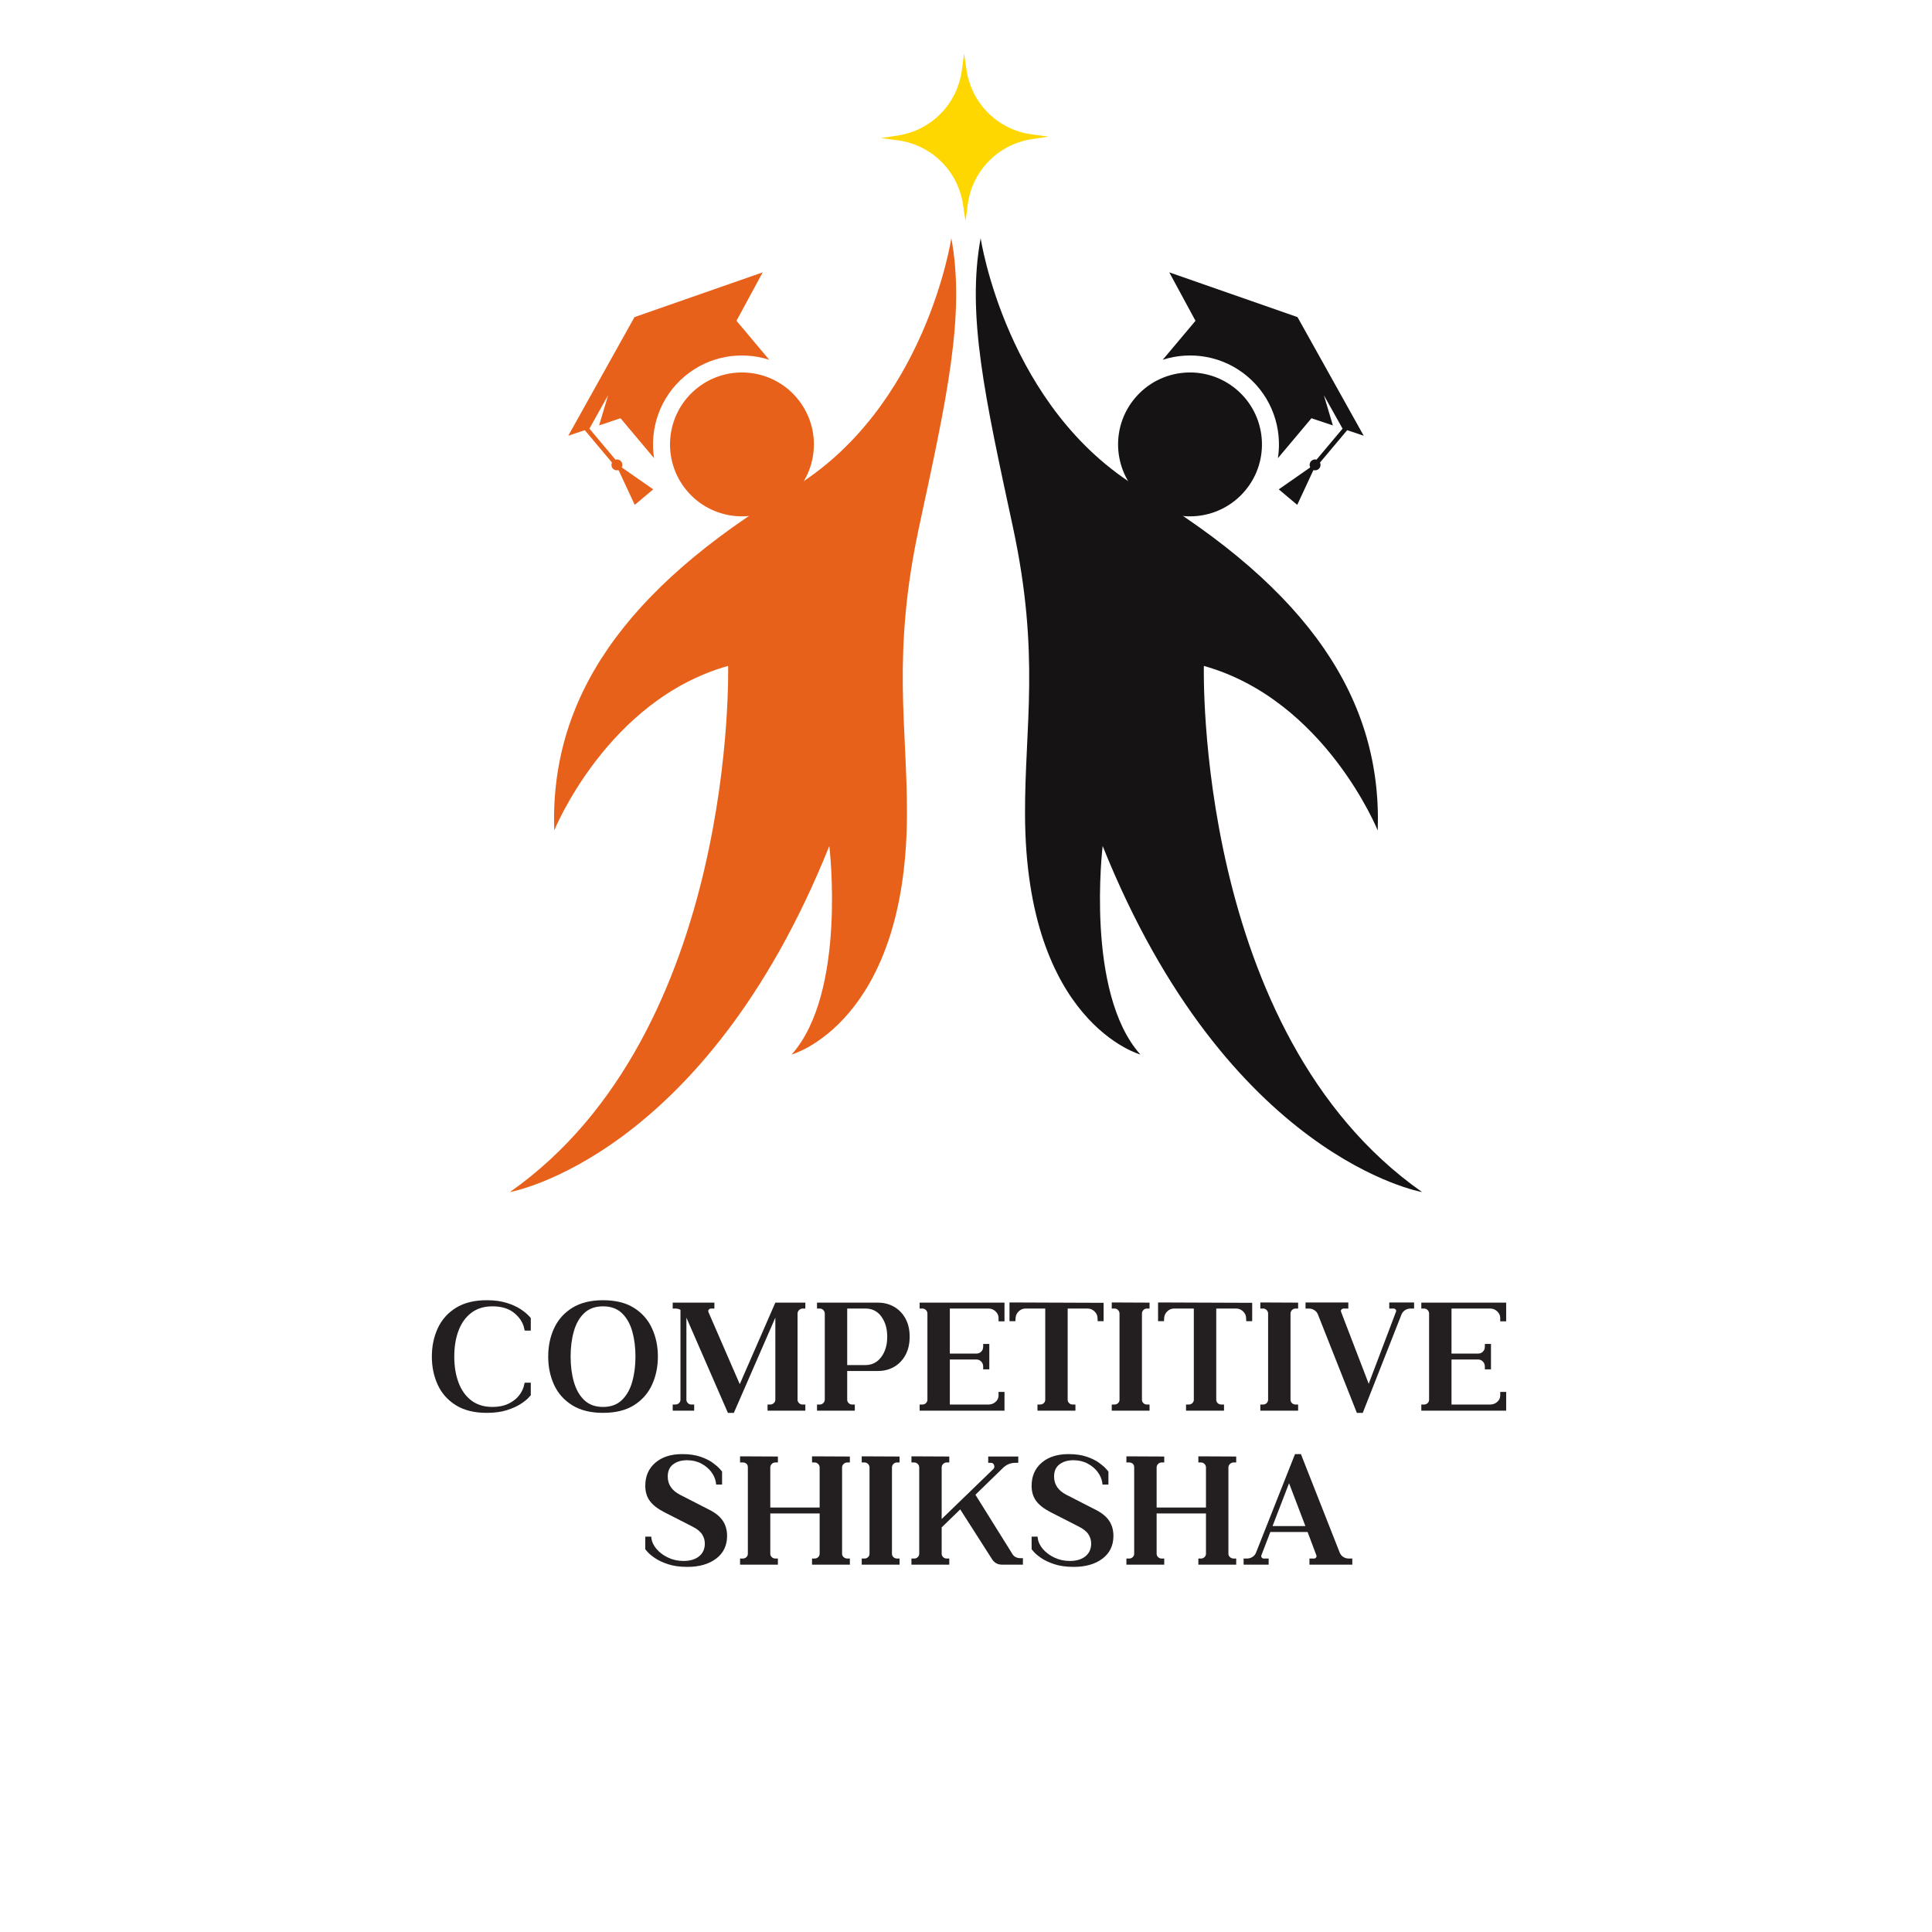
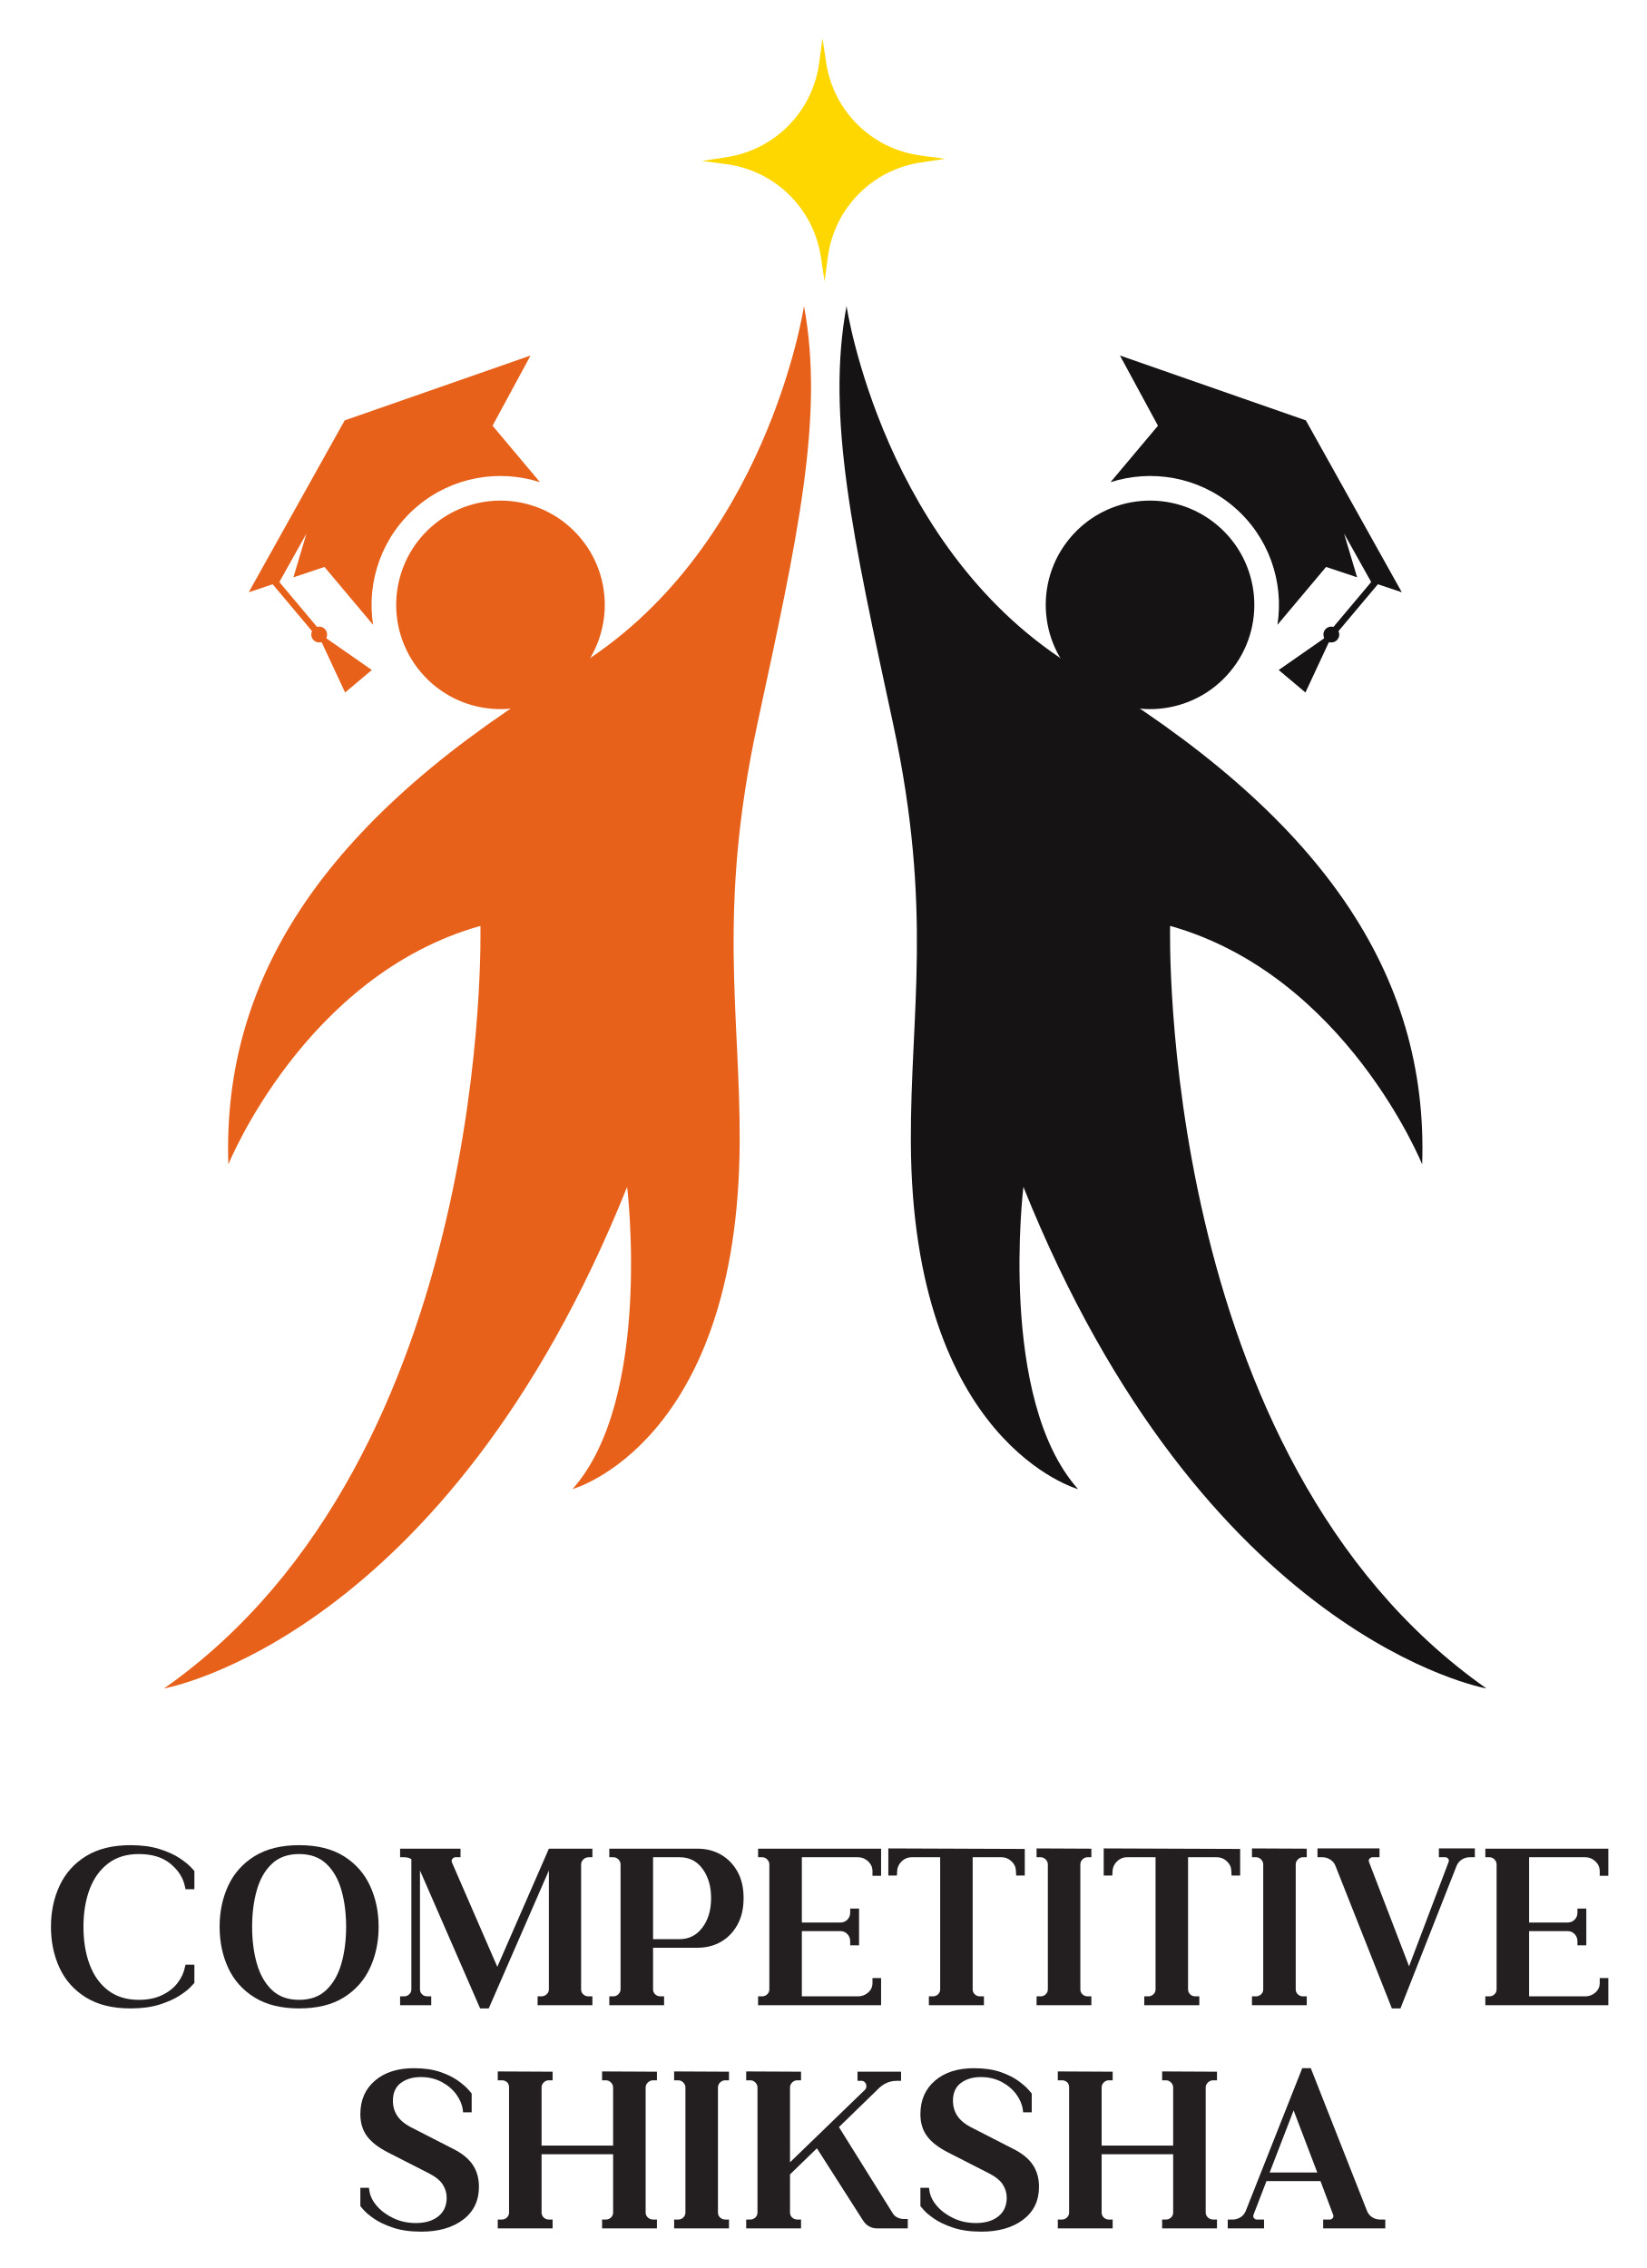
- <svg xmlns="http://www.w3.org/2000/svg" width="2000" zoomAndPan="magnify" viewBox="0 0 1500 1500" height="2000" preserveAspectRatio="xMidYMid meet" version="1.0">
+ <svg xmlns="http://www.w3.org/2000/svg" width="882" zoomAndPan="magnify" viewBox="308 21 882 1215" height="1215" preserveAspectRatio="xMidYMid meet" version="1.0">
  <defs>
    <g />
    <clipPath id="b8f3de0a20">
      <path d="M 757.062 184.055 L 1103.859 184.055 L 1103.859 925.527 L 757.062 925.527 Z M 757.062 184.055 " clip-rule="nonzero" />
    </clipPath>
    <clipPath id="550c1b1197">
      <path d="M 395.859 184 L 743 184 L 743 925.828 L 395.859 925.828 Z M 395.859 184 " clip-rule="nonzero" />
    </clipPath>
    <clipPath id="9fd47c3a76">
      <path d="M 684 41.578 L 815 41.578 L 815 172 L 684 172 Z M 684 41.578 " clip-rule="nonzero" />
    </clipPath>
    <clipPath id="7c1aa07fbe">
      <rect x="0" width="844" y="0" height="251" />
    </clipPath>
  </defs>
  <path fill="#161315" d="M 959.859 302.273 C 983.48 322.117 986.539 357.352 966.691 380.969 C 946.848 404.586 911.613 407.645 887.996 387.801 C 864.383 367.957 861.316 332.723 881.168 309.102 C 901.008 285.484 936.242 282.426 959.859 302.273 " fill-opacity="1" fill-rule="nonzero" />
  <path fill="#161315" d="M 1024.848 359.113 C 1025.539 360.562 1025.379 362.348 1024.273 363.656 C 1023.168 364.973 1021.441 365.438 1019.891 365.008 L 1019.5 365.477 L 1007.164 391.98 L 992.828 379.934 L 1016.812 363.219 L 1017.207 362.75 C 1016.512 361.297 1016.676 359.512 1017.781 358.203 C 1018.879 356.887 1020.609 356.422 1022.16 356.852 L 1042.367 332.805 L 1027.836 306.832 L 1034.84 330.285 L 1018.211 324.719 L 992.168 355.719 C 995.742 332.621 987.535 308.25 968.375 292.145 C 949.527 276.309 924.641 272.309 902.766 279.312 L 928.176 249.066 L 907.816 211.453 L 1007.383 246.207 L 1058.77 338.289 L 1045.945 334 L 1024.848 359.113 " fill-opacity="1" fill-rule="nonzero" />
  <g clip-path="url(#b8f3de0a20)">
    <path fill="#161315" d="M 885.383 818.742 C 885.383 818.742 796.508 794.332 795.824 632.734 C 795.531 563.797 807.863 508.727 786.34 408.832 C 764.82 308.938 750.402 244.266 761.379 184.93 C 761.379 184.93 781.156 317.105 885.383 379.555 C 1016.32 458 1073.117 543.172 1069.672 644.789 C 1069.672 644.789 1028.75 543.469 934.68 517.012 C 934.68 517.012 927.312 801.523 1104.117 925.527 C 1104.117 925.527 953.297 899.184 856.105 656.844 C 856.105 656.844 842.328 770.52 885.383 818.742 " fill-opacity="1" fill-rule="nonzero" />
  </g>
  <path fill="#e8611a" d="M 540.113 302.273 C 516.5 322.117 513.438 357.352 533.285 380.969 C 553.129 404.586 588.363 407.645 611.98 387.801 C 635.598 367.957 638.656 332.723 618.812 309.102 C 598.965 285.484 563.73 282.426 540.113 302.273 " fill-opacity="1" fill-rule="nonzero" />
  <path fill="#e8611a" d="M 475.133 359.113 C 474.438 360.562 474.602 362.348 475.707 363.656 C 476.805 364.973 478.535 365.438 480.086 365.008 L 480.477 365.477 L 492.816 391.98 L 507.148 379.934 L 483.168 363.219 L 482.773 362.75 C 483.465 361.297 483.305 359.512 482.199 358.203 C 481.094 356.887 479.367 356.422 477.816 356.852 L 457.613 332.805 L 472.137 306.832 L 465.141 330.285 L 481.77 324.719 L 507.812 355.719 C 504.234 332.621 512.441 308.25 531.605 292.145 C 550.449 276.309 575.34 272.309 597.207 279.312 L 571.805 249.066 L 592.156 211.453 L 492.598 246.207 L 441.207 338.289 L 454.031 334 L 475.133 359.113 " fill-opacity="1" fill-rule="nonzero" />
  <g clip-path="url(#550c1b1197)">
    <path fill="#e8611a" d="M 614.598 818.742 C 614.598 818.742 703.469 794.332 704.156 632.734 C 704.449 563.797 692.113 508.727 713.633 408.832 C 735.156 308.938 749.574 244.266 738.602 184.93 C 738.602 184.93 718.82 317.105 614.598 379.555 C 483.66 458 426.859 543.172 430.305 644.789 C 430.305 644.789 471.223 543.469 565.301 517.012 C 565.301 517.012 572.668 801.523 395.859 925.527 C 395.859 925.527 546.676 899.184 643.875 656.844 C 643.875 656.844 657.652 770.52 614.598 818.742 " fill-opacity="1" fill-rule="nonzero" />
  </g>
  <g clip-path="url(#9fd47c3a76)">
    <path fill="#ffd700" d="M 747.605 158.492 L 749.617 171.68 L 751.406 158.457 C 754.902 132.543 775.062 112.027 800.914 108.086 L 814.105 106.078 L 800.879 104.289 C 774.965 100.793 754.453 80.633 750.512 54.777 L 748.496 41.59 L 746.711 54.812 C 743.215 80.727 723.055 101.238 697.203 105.184 L 684.012 107.195 L 697.238 108.98 C 723.152 112.477 743.66 132.641 747.605 158.492 " fill-opacity="1" fill-rule="nonzero" />
  </g>
  <g transform="matrix(1, 0, 0, 1, 328, 943)">
    <g clip-path="url(#7c1aa07fbe)">
      <g fill="#231f20" fill-opacity="1">
        <g transform="translate(0.680138, 152.2206)">
          <g>
            <path d="M 49.188 -85.734 C 55.227 -85.734 60.43 -85.035 64.797 -83.641 C 69.16 -82.254 72.707 -80.648 75.438 -78.828 C 78.176 -77.004 80.191 -75.395 81.484 -74 C 82.773 -72.613 83.422 -71.922 83.422 -71.922 L 83.422 -62.141 L 78.688 -62.141 L 78.391 -63.438 C 77.523 -68.039 74.984 -72.113 70.766 -75.656 C 66.547 -79.207 60.844 -80.984 53.656 -80.984 C 47.133 -80.984 41.664 -79.305 37.25 -75.953 C 32.844 -72.598 29.535 -67.992 27.328 -62.141 C 25.117 -56.285 24.016 -49.57 24.016 -42 C 24.016 -34.426 25.117 -27.691 27.328 -21.797 C 29.535 -15.898 32.844 -11.27 37.25 -7.906 C 41.664 -4.551 47.133 -2.875 53.656 -2.875 C 58.445 -2.875 62.594 -3.711 66.094 -5.391 C 69.594 -7.066 72.375 -9.25 74.438 -11.938 C 76.5 -14.625 77.816 -17.5 78.391 -20.562 L 78.688 -21.719 L 83.422 -21.719 L 83.422 -11.938 C 83.422 -11.938 82.773 -11.238 81.484 -9.844 C 80.191 -8.457 78.176 -6.879 75.438 -5.109 C 72.707 -3.336 69.16 -1.754 64.797 -0.359 C 60.43 1.023 55.227 1.719 49.188 1.719 C 39.602 1.719 31.645 -0.242 25.312 -4.172 C 18.988 -8.098 14.289 -13.367 11.219 -19.984 C 8.145 -26.609 6.609 -33.945 6.609 -42 C 6.609 -50.051 8.145 -57.383 11.219 -64 C 14.289 -70.625 18.988 -75.898 25.312 -79.828 C 31.645 -83.766 39.602 -85.734 49.188 -85.734 Z M 49.188 -85.734 " />
          </g>
        </g>
      </g>
      <g fill="#231f20" fill-opacity="1">
        <g transform="translate(90.57494, 152.2206)">
          <g>
            <path d="M 49.625 -80.984 C 43.582 -80.984 38.711 -79.234 35.016 -75.734 C 31.328 -72.234 28.645 -67.535 26.969 -61.641 C 25.289 -55.742 24.453 -49.195 24.453 -42 C 24.453 -34.812 25.289 -28.266 26.969 -22.359 C 28.645 -16.461 31.328 -11.738 35.016 -8.188 C 38.711 -4.645 43.582 -2.875 49.625 -2.875 C 55.664 -2.875 60.531 -4.645 64.219 -8.188 C 67.914 -11.738 70.602 -16.461 72.281 -22.359 C 73.957 -28.266 74.797 -34.812 74.797 -42 C 74.797 -49.195 73.957 -55.742 72.281 -61.641 C 70.602 -67.535 67.914 -72.234 64.219 -75.734 C 60.531 -79.234 55.664 -80.984 49.625 -80.984 Z M 49.625 -85.734 C 59.312 -85.734 67.297 -83.766 73.578 -79.828 C 79.859 -75.898 84.531 -70.625 87.594 -64 C 90.664 -57.383 92.203 -50.051 92.203 -42 C 92.203 -33.945 90.664 -26.609 87.594 -19.984 C 84.531 -13.367 79.859 -8.098 73.578 -4.172 C 67.297 -0.242 59.312 1.719 49.625 1.719 C 40.031 1.719 32.066 -0.242 25.734 -4.172 C 19.41 -8.098 14.711 -13.367 11.641 -19.984 C 8.578 -26.609 7.047 -33.945 7.047 -42 C 7.047 -50.051 8.578 -57.383 11.641 -64 C 14.711 -70.625 19.41 -75.898 25.734 -79.828 C 32.066 -83.766 40.031 -85.734 49.625 -85.734 Z M 49.625 -85.734 " />
          </g>
        </g>
      </g>
      <g fill="#231f20" fill-opacity="1">
        <g transform="translate(189.675, 152.2206)">
          <g>
            <path d="M 4.609 -4.75 L 6.766 -4.75 C 7.816 -4.75 8.723 -5.109 9.484 -5.828 C 10.254 -6.547 10.641 -7.43 10.641 -8.484 L 10.641 -78.25 C 9.586 -78.926 8.242 -79.266 6.609 -79.266 L 4.609 -79.266 L 4.609 -83.859 L 36.969 -83.859 L 36.969 -79.266 L 34.234 -79.266 C 33.66 -79.266 33.133 -79 32.656 -78.469 C 32.176 -77.938 32.078 -77.289 32.359 -76.531 L 56.672 -20.562 L 84.297 -83.859 L 107.594 -83.859 L 107.594 -79.266 L 105.578 -79.266 C 104.523 -79.266 103.586 -78.879 102.766 -78.109 C 101.953 -77.336 101.547 -76.426 101.547 -75.375 L 101.547 -8.484 C 101.547 -7.43 101.93 -6.547 102.703 -5.828 C 103.473 -5.109 104.383 -4.75 105.438 -4.75 L 107.594 -4.75 L 107.594 0 L 78.25 0 L 78.25 -4.75 L 80.266 -4.75 C 81.316 -4.75 82.25 -5.109 83.062 -5.828 C 83.883 -6.547 84.297 -7.43 84.297 -8.484 L 84.297 -72.203 L 52.078 1.719 L 47.469 1.719 L 15.25 -72.203 L 15.25 -8.484 C 15.25 -7.43 15.629 -6.547 16.391 -5.828 C 17.16 -5.109 18.07 -4.75 19.125 -4.75 L 21.281 -4.75 L 21.281 0 L 4.609 0 Z M 4.609 -4.75 " />
          </g>
        </g>
      </g>
      <g fill="#231f20" fill-opacity="1">
        <g transform="translate(301.7199, 152.2206)">
          <g>
            <path d="M 33.953 0 L 4.609 0 L 4.609 -4.75 L 6.766 -4.75 C 7.816 -4.75 8.723 -5.129 9.484 -5.891 C 10.254 -6.66 10.641 -7.57 10.641 -8.625 L 10.641 -75.375 C 10.641 -76.426 10.254 -77.336 9.484 -78.109 C 8.723 -78.879 7.816 -79.266 6.766 -79.266 L 4.609 -79.266 L 4.609 -83.859 L 51.781 -83.859 C 56.477 -83.859 60.672 -82.801 64.359 -80.688 C 68.055 -78.582 71.008 -75.562 73.219 -71.625 C 75.426 -67.695 76.531 -62.953 76.531 -57.391 C 76.531 -51.828 75.426 -47.055 73.219 -43.078 C 71.008 -39.098 68.055 -36.051 64.359 -33.938 C 60.672 -31.832 56.477 -30.781 51.781 -30.781 L 28.047 -30.781 L 28.047 -8.484 C 28.047 -7.43 28.426 -6.547 29.188 -5.828 C 29.957 -5.109 30.875 -4.75 31.938 -4.75 L 33.953 -4.75 Z M 28.047 -35.391 L 42.297 -35.391 C 47.273 -35.391 51.32 -37.445 54.438 -41.562 C 57.562 -45.688 59.125 -50.961 59.125 -57.391 C 59.125 -63.629 57.613 -68.832 54.594 -73 C 51.57 -77.176 47.473 -79.266 42.297 -79.266 L 28.047 -79.266 Z M 28.047 -35.391 " />
          </g>
        </g>
      </g>
      <g fill="#231f20" fill-opacity="1">
        <g transform="translate(381.4027, 152.2206)">
          <g>
            <path d="M 48.625 -44.297 C 50.156 -44.297 51.422 -44.801 52.422 -45.812 C 53.43 -46.82 53.938 -48.094 53.938 -49.625 L 53.938 -51.781 L 58.688 -51.781 L 58.688 -32.078 L 53.938 -32.078 L 53.938 -34.234 C 53.938 -35.766 53.43 -37.055 52.422 -38.109 C 51.422 -39.172 50.156 -39.703 48.625 -39.703 L 28.047 -39.703 L 28.047 -4.75 L 58.109 -4.75 C 60.129 -4.75 61.906 -5.395 63.438 -6.688 C 64.969 -7.977 65.781 -9.582 65.875 -11.5 L 65.875 -14.531 L 70.484 -14.531 L 70.484 0 L 4.609 0 L 4.609 -4.75 L 6.766 -4.75 C 7.816 -4.75 8.723 -5.109 9.484 -5.828 C 10.254 -6.547 10.641 -7.43 10.641 -8.484 L 10.641 -75.375 C 10.641 -76.426 10.254 -77.336 9.484 -78.109 C 8.723 -78.879 7.816 -79.266 6.766 -79.266 L 4.609 -79.266 L 4.609 -83.859 L 70.484 -83.859 L 70.484 -69.328 L 65.875 -69.328 L 65.875 -72.203 C 65.781 -74.129 64.969 -75.785 63.438 -77.172 C 61.906 -78.566 60.129 -79.266 58.109 -79.266 L 28.047 -79.266 L 28.047 -44.297 Z M 48.625 -44.297 " />
          </g>
        </g>
      </g>
      <g fill="#231f20" fill-opacity="1">
        <g transform="translate(453.75, 152.2206)">
          <g>
            <path d="M 2.016 -84 L 75.094 -83.719 L 75.094 -69.469 L 70.484 -69.469 L 70.344 -72.203 C 70.25 -74.129 69.43 -75.785 67.891 -77.172 C 66.359 -78.566 64.633 -79.266 62.719 -79.266 L 47.188 -79.266 L 47.188 -8.484 C 47.188 -7.43 47.566 -6.547 48.328 -5.828 C 49.098 -5.109 50.008 -4.75 51.062 -4.75 L 53.219 -4.75 L 53.219 0 L 23.734 0 L 23.734 -4.75 L 25.891 -4.75 C 26.941 -4.75 27.852 -5.109 28.625 -5.828 C 29.395 -6.547 29.781 -7.43 29.781 -8.484 L 29.781 -79.266 L 14.391 -79.266 C 12.461 -79.266 10.754 -78.566 9.266 -77.172 C 7.785 -75.785 6.953 -74.129 6.766 -72.203 L 6.609 -69.469 L 2.016 -69.469 Z M 2.016 -84 " />
          </g>
        </g>
      </g>
      <g fill="#231f20" fill-opacity="1">
        <g transform="translate(530.5561, 152.2206)">
          <g>
            <path d="M 4.609 -84 L 33.953 -83.859 L 33.953 -79.266 L 31.938 -79.266 C 30.875 -79.266 29.957 -78.879 29.188 -78.109 C 28.426 -77.336 28.047 -76.426 28.047 -75.375 L 28.047 -8.484 C 28.047 -7.43 28.426 -6.547 29.188 -5.828 C 29.957 -5.109 30.875 -4.75 31.938 -4.75 L 33.953 -4.75 L 33.953 0 L 4.609 0 L 4.609 -4.75 L 6.766 -4.75 C 7.816 -4.75 8.723 -5.109 9.484 -5.828 C 10.254 -6.547 10.641 -7.43 10.641 -8.484 L 10.641 -75.375 C 10.641 -76.426 10.254 -77.336 9.484 -78.109 C 8.723 -78.879 7.816 -79.266 6.766 -79.266 L 4.609 -79.266 Z M 4.609 -84 " />
          </g>
        </g>
      </g>
      <g fill="#231f20" fill-opacity="1">
        <g transform="translate(569.103, 152.2206)">
          <g>
            <path d="M 2.016 -84 L 75.094 -83.719 L 75.094 -69.469 L 70.484 -69.469 L 70.344 -72.203 C 70.25 -74.129 69.43 -75.785 67.891 -77.172 C 66.359 -78.566 64.633 -79.266 62.719 -79.266 L 47.188 -79.266 L 47.188 -8.484 C 47.188 -7.43 47.566 -6.547 48.328 -5.828 C 49.098 -5.109 50.008 -4.75 51.062 -4.75 L 53.219 -4.75 L 53.219 0 L 23.734 0 L 23.734 -4.75 L 25.891 -4.75 C 26.941 -4.75 27.852 -5.109 28.625 -5.828 C 29.395 -6.547 29.781 -7.43 29.781 -8.484 L 29.781 -79.266 L 14.391 -79.266 C 12.461 -79.266 10.754 -78.566 9.266 -77.172 C 7.785 -75.785 6.953 -74.129 6.766 -72.203 L 6.609 -69.469 L 2.016 -69.469 Z M 2.016 -84 " />
          </g>
        </g>
      </g>
      <g fill="#231f20" fill-opacity="1">
        <g transform="translate(645.9091, 152.2206)">
          <g>
            <path d="M 4.609 -84 L 33.953 -83.859 L 33.953 -79.266 L 31.938 -79.266 C 30.875 -79.266 29.957 -78.879 29.188 -78.109 C 28.426 -77.336 28.047 -76.426 28.047 -75.375 L 28.047 -8.484 C 28.047 -7.43 28.426 -6.547 29.188 -5.828 C 29.957 -5.109 30.875 -4.75 31.938 -4.75 L 33.953 -4.75 L 33.953 0 L 4.609 0 L 4.609 -4.75 L 6.766 -4.75 C 7.816 -4.75 8.723 -5.109 9.484 -5.828 C 10.254 -6.547 10.641 -7.43 10.641 -8.484 L 10.641 -75.375 C 10.641 -76.426 10.254 -77.336 9.484 -78.109 C 8.723 -78.879 7.816 -79.266 6.766 -79.266 L 4.609 -79.266 Z M 4.609 -84 " />
          </g>
        </g>
      </g>
      <g fill="#231f20" fill-opacity="1">
        <g transform="translate(684.456, 152.2206)">
          <g>
            <path d="M 1.156 -84 L 34.375 -84 L 34.375 -79.266 L 30.641 -79.266 C 30.066 -79.266 29.539 -79.02 29.062 -78.531 C 28.582 -78.051 28.484 -77.43 28.766 -76.672 L 50.203 -20.859 L 71.344 -76.672 C 71.633 -77.43 71.562 -78.051 71.125 -78.531 C 70.695 -79.02 70.195 -79.266 69.625 -79.266 L 66.172 -79.266 L 66.172 -84 L 85.438 -84 L 85.438 -79.266 L 82.703 -79.266 C 81.172 -79.266 79.758 -78.852 78.469 -78.031 C 77.176 -77.219 76.238 -76.094 75.656 -74.656 L 45.594 1.719 L 41 1.719 L 10.781 -74.656 C 10.207 -76.094 9.273 -77.219 7.984 -78.031 C 6.691 -78.852 5.273 -79.266 3.734 -79.266 L 1.156 -79.266 Z M 1.156 -84 " />
          </g>
        </g>
      </g>
      <g fill="#231f20" fill-opacity="1">
        <g transform="translate(770.8989, 152.2206)">
          <g>
            <path d="M 48.625 -44.297 C 50.156 -44.297 51.422 -44.801 52.422 -45.812 C 53.43 -46.82 53.938 -48.094 53.938 -49.625 L 53.938 -51.781 L 58.688 -51.781 L 58.688 -32.078 L 53.938 -32.078 L 53.938 -34.234 C 53.938 -35.766 53.43 -37.055 52.422 -38.109 C 51.422 -39.172 50.156 -39.703 48.625 -39.703 L 28.047 -39.703 L 28.047 -4.75 L 58.109 -4.75 C 60.129 -4.75 61.906 -5.395 63.438 -6.688 C 64.969 -7.977 65.781 -9.582 65.875 -11.5 L 65.875 -14.531 L 70.484 -14.531 L 70.484 0 L 4.609 0 L 4.609 -4.75 L 6.766 -4.75 C 7.816 -4.75 8.723 -5.109 9.484 -5.828 C 10.254 -6.547 10.641 -7.43 10.641 -8.484 L 10.641 -75.375 C 10.641 -76.426 10.254 -77.336 9.484 -78.109 C 8.723 -78.879 7.816 -79.266 6.766 -79.266 L 4.609 -79.266 L 4.609 -83.859 L 70.484 -83.859 L 70.484 -69.328 L 65.875 -69.328 L 65.875 -72.203 C 65.781 -74.129 64.969 -75.785 63.438 -77.172 C 61.906 -78.566 60.129 -79.266 58.109 -79.266 L 28.047 -79.266 L 28.047 -44.297 Z M 48.625 -44.297 " />
          </g>
        </g>
      </g>
    </g>
  </g>
  <g fill="#231f20" fill-opacity="1">
    <g transform="translate(495.3835, 1214.792)">
      <g>
        <path d="M 34.266 -85.828 C 39.742 -85.828 44.445 -85.156 48.375 -83.812 C 52.312 -82.469 55.531 -80.879 58.031 -79.047 C 60.531 -77.223 62.352 -75.641 63.5 -74.297 C 64.656 -72.953 65.234 -72.281 65.234 -72.281 L 65.234 -62.203 L 60.625 -62.203 L 60.484 -63.5 C 60.098 -66.383 58.922 -69.172 56.953 -71.859 C 54.984 -74.547 52.363 -76.754 49.094 -78.484 C 45.832 -80.211 42.141 -81.078 38.016 -81.078 C 33.691 -81.078 30.113 -80.02 27.281 -77.906 C 24.457 -75.789 23.047 -72.625 23.047 -68.406 C 23.047 -62.258 26.211 -57.551 32.547 -54.281 L 55.297 -42.625 C 60.098 -40.227 63.602 -37.375 65.812 -34.062 C 68.02 -30.75 69.125 -26.832 69.125 -22.312 C 69.125 -14.832 66.289 -8.953 60.625 -4.672 C 54.957 -0.398 47.516 1.734 38.297 1.734 C 32.441 1.734 27.426 1.035 23.25 -0.359 C 19.07 -1.754 15.688 -3.336 13.094 -5.109 C 10.508 -6.891 8.613 -8.473 7.406 -9.859 C 6.207 -11.254 5.609 -11.953 5.609 -11.953 L 5.609 -21.75 L 10.219 -21.75 L 10.375 -20.594 C 10.75 -17.613 12.086 -14.781 14.391 -12.094 C 16.703 -9.406 19.68 -7.195 23.328 -5.469 C 26.973 -3.738 30.957 -2.875 35.281 -2.875 C 40.363 -2.875 44.395 -4.07 47.375 -6.469 C 50.352 -8.875 51.844 -12.191 51.844 -16.422 C 51.844 -19.004 51.117 -21.398 49.672 -23.609 C 48.234 -25.816 45.691 -27.832 42.047 -29.656 L 20.594 -40.609 C 15.312 -43.297 11.492 -46.242 9.141 -49.453 C 6.785 -52.672 5.609 -56.586 5.609 -61.203 C 5.609 -68.691 8.203 -74.664 13.391 -79.125 C 18.578 -83.594 25.535 -85.828 34.266 -85.828 Z M 34.266 -85.828 " />
      </g>
    </g>
  </g>
  <g fill="#231f20" fill-opacity="1">
    <g transform="translate(569.9754, 1214.792)">
      <g>
        <path d="M 60.484 -84.094 L 89.859 -83.953 L 89.859 -79.344 L 87.844 -79.344 C 86.781 -79.344 85.844 -78.957 85.031 -78.188 C 84.219 -77.426 83.812 -76.516 83.812 -75.453 L 83.812 -8.5 C 83.812 -7.438 84.219 -6.547 85.031 -5.828 C 85.844 -5.109 86.781 -4.75 87.844 -4.75 L 89.859 -4.75 L 89.859 0 L 60.484 0 L 60.484 -4.75 L 62.5 -4.75 C 63.551 -4.75 64.461 -5.109 65.234 -5.828 C 66.004 -6.547 66.391 -7.438 66.391 -8.5 L 66.391 -39.75 L 28.078 -39.75 L 28.078 -8.5 C 28.078 -7.438 28.461 -6.547 29.234 -5.828 C 30.004 -5.109 30.914 -4.75 31.969 -4.75 L 33.984 -4.75 L 33.984 0 L 4.609 0 L 4.609 -4.75 L 6.766 -4.75 C 7.828 -4.75 8.738 -5.109 9.5 -5.828 C 10.27 -6.547 10.656 -7.438 10.656 -8.5 L 10.656 -75.453 C 10.656 -76.797 10.27 -77.781 9.5 -78.406 C 8.738 -79.031 7.828 -79.344 6.766 -79.344 L 4.609 -79.344 L 4.609 -84.094 L 33.984 -83.953 L 33.984 -79.344 L 31.969 -79.344 C 30.914 -79.344 30.004 -78.957 29.234 -78.188 C 28.461 -77.426 28.078 -76.516 28.078 -75.453 L 28.078 -44.359 L 66.391 -44.359 L 66.391 -75.453 C 66.391 -76.516 66.004 -77.426 65.234 -78.188 C 64.461 -78.957 63.551 -79.344 62.5 -79.344 L 60.484 -79.344 Z M 60.484 -84.094 " />
      </g>
    </g>
  </g>
  <g fill="#231f20" fill-opacity="1">
    <g transform="translate(664.4394, 1214.792)">
      <g>
        <path d="M 4.609 -84.094 L 33.984 -83.953 L 33.984 -79.344 L 31.969 -79.344 C 30.914 -79.344 30.004 -78.957 29.234 -78.188 C 28.461 -77.426 28.078 -76.516 28.078 -75.453 L 28.078 -8.5 C 28.078 -7.438 28.461 -6.547 29.234 -5.828 C 30.004 -5.109 30.914 -4.75 31.969 -4.75 L 33.984 -4.75 L 33.984 0 L 4.609 0 L 4.609 -4.75 L 6.766 -4.75 C 7.828 -4.75 8.738 -5.109 9.5 -5.828 C 10.27 -6.547 10.656 -7.438 10.656 -8.5 L 10.656 -75.453 C 10.656 -76.516 10.27 -77.426 9.5 -78.188 C 8.738 -78.957 7.828 -79.344 6.766 -79.344 L 4.609 -79.344 Z M 4.609 -84.094 " />
      </g>
    </g>
  </g>
  <g fill="#231f20" fill-opacity="1">
    <g transform="translate(703.0314, 1214.792)">
      <g>
        <path d="M 4.609 -84.094 L 33.984 -83.953 L 33.984 -79.344 L 31.969 -79.344 C 30.914 -79.344 30.004 -78.957 29.234 -78.188 C 28.461 -77.426 28.078 -76.516 28.078 -75.453 L 28.078 -35.422 L 68.25 -74.297 C 68.727 -74.785 68.969 -75.41 68.969 -76.172 C 68.969 -76.941 68.727 -77.613 68.25 -78.188 C 67.77 -78.77 67.148 -79.062 66.391 -79.062 L 64.219 -79.062 L 64.219 -83.953 L 87.547 -83.953 L 87.547 -79.062 L 85.25 -79.062 C 81.5 -79.062 78.234 -77.664 75.453 -74.875 L 54.281 -54.281 L 82.938 -8.359 C 83.52 -7.297 84.363 -6.477 85.469 -5.906 C 86.57 -5.332 87.742 -5.047 88.984 -5.047 L 91.156 -5.047 L 91.156 0 L 74.875 0 C 71.426 0 68.785 -1.535 66.953 -4.609 L 42.484 -42.906 L 28.078 -28.938 L 28.078 -8.5 C 28.078 -7.438 28.461 -6.547 29.234 -5.828 C 30.004 -5.109 30.914 -4.75 31.969 -4.75 L 33.984 -4.75 L 33.984 0 L 4.609 0 L 4.609 -4.75 L 6.766 -4.75 C 7.828 -4.75 8.738 -5.109 9.5 -5.828 C 10.27 -6.547 10.656 -7.438 10.656 -8.5 L 10.656 -75.453 C 10.656 -76.516 10.27 -77.426 9.5 -78.188 C 8.738 -78.957 7.828 -79.344 6.766 -79.344 L 4.609 -79.344 Z M 4.609 -84.094 " />
      </g>
    </g>
  </g>
  <g fill="#231f20" fill-opacity="1">
    <g transform="translate(795.3353, 1214.792)">
      <g>
        <path d="M 34.266 -85.828 C 39.742 -85.828 44.445 -85.156 48.375 -83.812 C 52.312 -82.469 55.531 -80.879 58.031 -79.047 C 60.531 -77.223 62.352 -75.641 63.5 -74.297 C 64.656 -72.953 65.234 -72.281 65.234 -72.281 L 65.234 -62.203 L 60.625 -62.203 L 60.484 -63.5 C 60.098 -66.383 58.922 -69.172 56.953 -71.859 C 54.984 -74.547 52.363 -76.754 49.094 -78.484 C 45.832 -80.211 42.141 -81.078 38.016 -81.078 C 33.691 -81.078 30.113 -80.02 27.281 -77.906 C 24.457 -75.789 23.047 -72.625 23.047 -68.406 C 23.047 -62.258 26.211 -57.551 32.547 -54.281 L 55.297 -42.625 C 60.098 -40.227 63.602 -37.375 65.812 -34.062 C 68.02 -30.75 69.125 -26.832 69.125 -22.312 C 69.125 -14.832 66.289 -8.953 60.625 -4.672 C 54.957 -0.398 47.516 1.734 38.297 1.734 C 32.441 1.734 27.426 1.035 23.25 -0.359 C 19.07 -1.754 15.688 -3.336 13.094 -5.109 C 10.508 -6.891 8.613 -8.473 7.406 -9.859 C 6.207 -11.254 5.609 -11.953 5.609 -11.953 L 5.609 -21.75 L 10.219 -21.75 L 10.375 -20.594 C 10.75 -17.613 12.086 -14.781 14.391 -12.094 C 16.703 -9.406 19.68 -7.195 23.328 -5.469 C 26.973 -3.738 30.957 -2.875 35.281 -2.875 C 40.363 -2.875 44.395 -4.07 47.375 -6.469 C 50.352 -8.875 51.844 -12.191 51.844 -16.422 C 51.844 -19.004 51.117 -21.398 49.672 -23.609 C 48.234 -25.816 45.691 -27.832 42.047 -29.656 L 20.594 -40.609 C 15.312 -43.297 11.492 -46.242 9.141 -49.453 C 6.785 -52.672 5.609 -56.586 5.609 -61.203 C 5.609 -68.691 8.203 -74.664 13.391 -79.125 C 18.578 -83.594 25.535 -85.828 34.266 -85.828 Z M 34.266 -85.828 " />
      </g>
    </g>
  </g>
  <g fill="#231f20" fill-opacity="1">
    <g transform="translate(869.9273, 1214.792)">
      <g>
        <path d="M 60.484 -84.094 L 89.859 -83.953 L 89.859 -79.344 L 87.844 -79.344 C 86.781 -79.344 85.844 -78.957 85.031 -78.188 C 84.219 -77.426 83.812 -76.516 83.812 -75.453 L 83.812 -8.5 C 83.812 -7.438 84.219 -6.547 85.031 -5.828 C 85.844 -5.109 86.781 -4.75 87.844 -4.75 L 89.859 -4.75 L 89.859 0 L 60.484 0 L 60.484 -4.75 L 62.5 -4.75 C 63.551 -4.75 64.461 -5.109 65.234 -5.828 C 66.004 -6.547 66.391 -7.438 66.391 -8.5 L 66.391 -39.75 L 28.078 -39.75 L 28.078 -8.5 C 28.078 -7.438 28.461 -6.547 29.234 -5.828 C 30.004 -5.109 30.914 -4.75 31.969 -4.75 L 33.984 -4.75 L 33.984 0 L 4.609 0 L 4.609 -4.75 L 6.766 -4.75 C 7.828 -4.75 8.738 -5.109 9.5 -5.828 C 10.27 -6.547 10.656 -7.438 10.656 -8.5 L 10.656 -75.453 C 10.656 -76.797 10.27 -77.781 9.5 -78.406 C 8.738 -79.031 7.828 -79.344 6.766 -79.344 L 4.609 -79.344 L 4.609 -84.094 L 33.984 -83.953 L 33.984 -79.344 L 31.969 -79.344 C 30.914 -79.344 30.004 -78.957 29.234 -78.188 C 28.461 -77.426 28.078 -76.516 28.078 -75.453 L 28.078 -44.359 L 66.391 -44.359 L 66.391 -75.453 C 66.391 -76.516 66.004 -77.426 65.234 -78.188 C 64.461 -78.957 63.551 -79.344 62.5 -79.344 L 60.484 -79.344 Z M 60.484 -84.094 " />
      </g>
    </g>
  </g>
  <g fill="#231f20" fill-opacity="1">
    <g transform="translate(964.3912, 1214.792)">
      <g>
        <path d="M 41.047 -85.828 L 45.641 -85.828 L 75.75 -9.359 C 76.32 -7.922 77.254 -6.789 78.547 -5.969 C 79.848 -5.156 81.266 -4.75 82.797 -4.75 L 85.531 -4.75 L 85.531 0 L 52.266 0 L 52.266 -4.75 L 55.875 -4.75 C 56.445 -4.75 56.945 -5.016 57.375 -5.547 C 57.812 -6.078 57.883 -6.676 57.594 -7.344 L 50.828 -25.344 L 21.891 -25.344 L 14.969 -7.344 C 14.688 -6.676 14.758 -6.078 15.188 -5.547 C 15.625 -5.016 16.129 -4.75 16.703 -4.75 L 20.594 -4.75 L 20.594 0 L 1.156 0 L 1.156 -4.75 L 3.75 -4.75 C 5.281 -4.75 6.691 -5.156 7.984 -5.969 C 9.285 -6.789 10.223 -7.922 10.797 -9.359 Z M 23.609 -29.953 L 49.109 -29.953 L 36.438 -63.219 Z M 23.609 -29.953 " />
      </g>
    </g>
  </g>
</svg>
